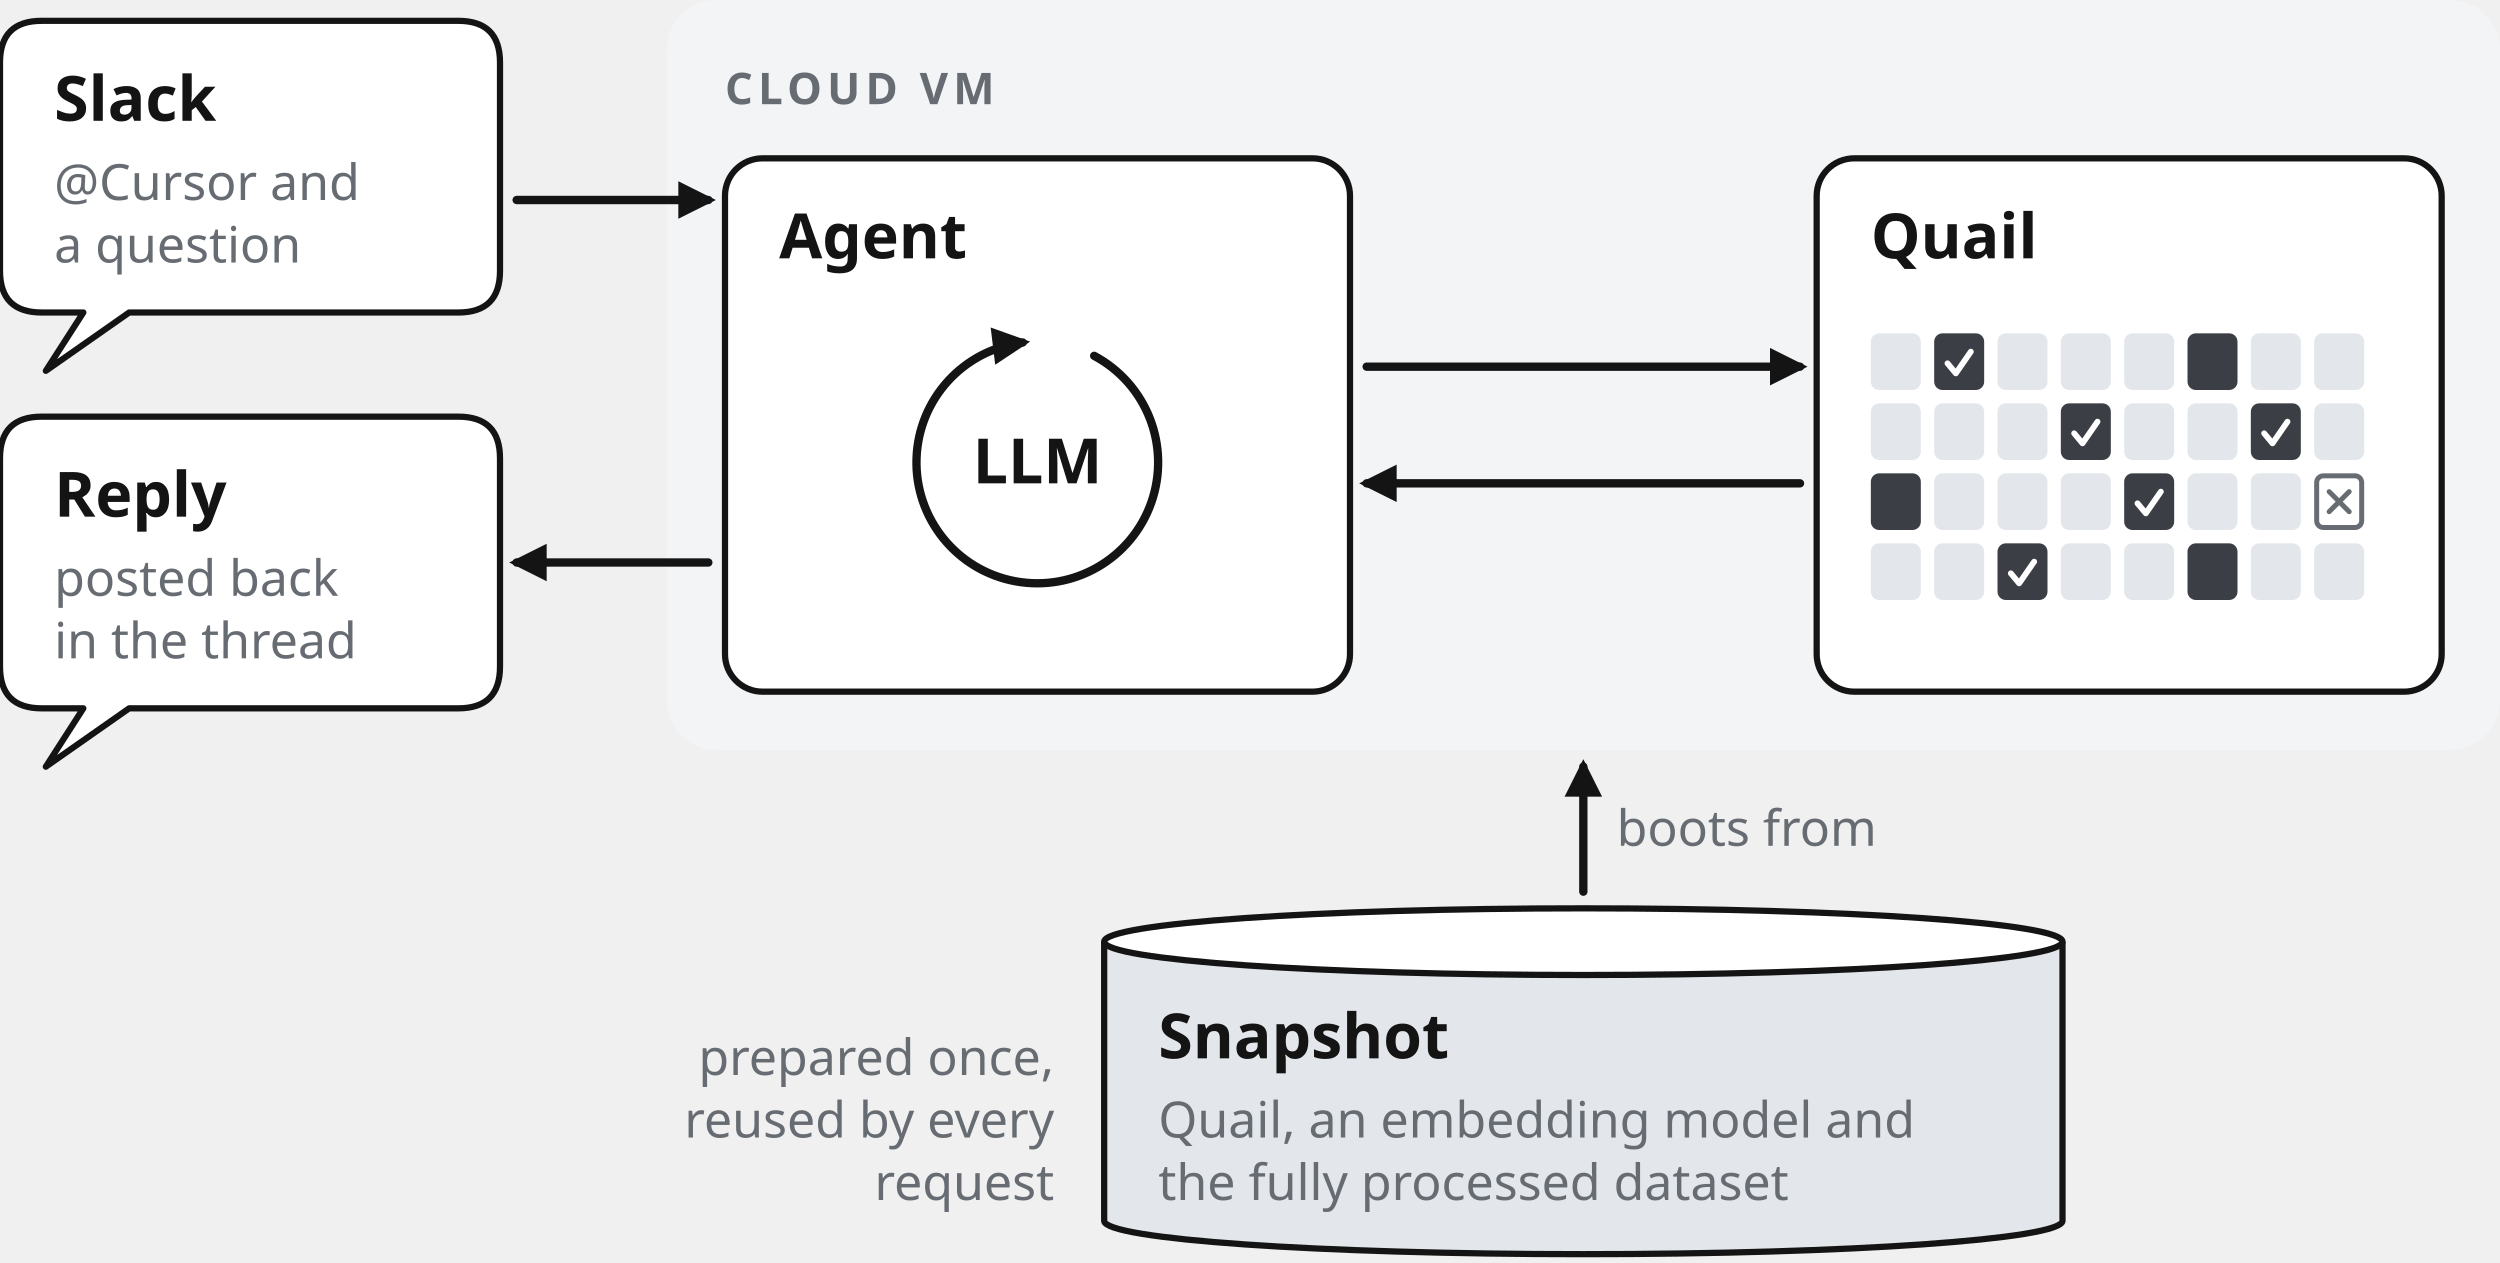
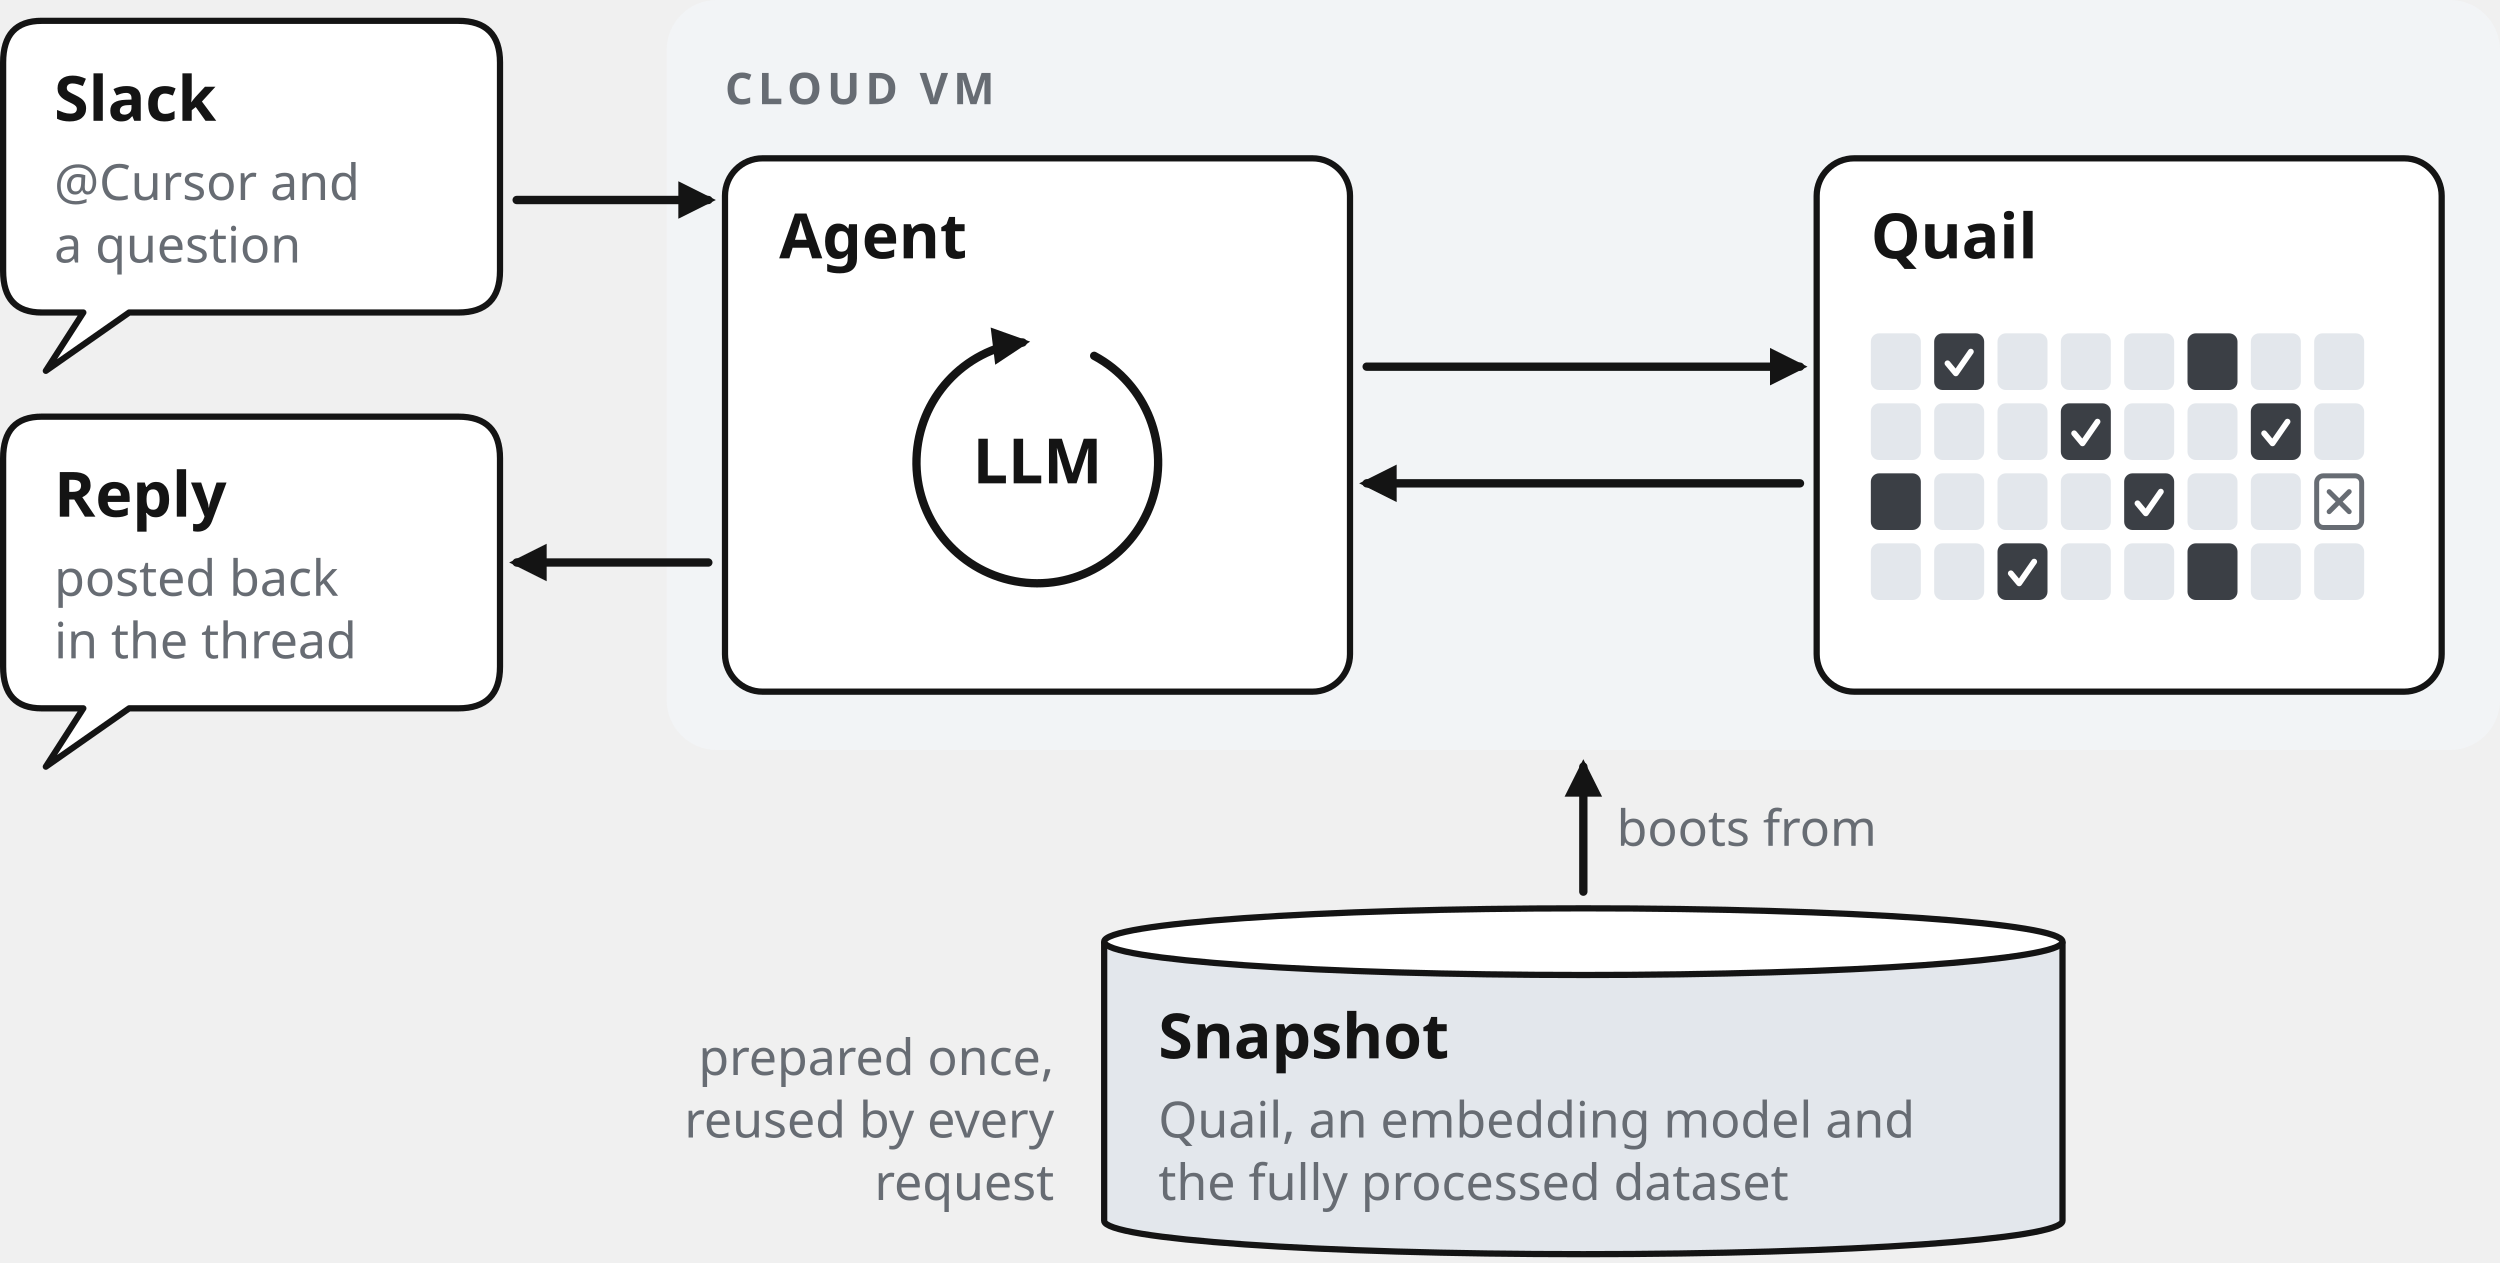
<svg xmlns="http://www.w3.org/2000/svg" viewBox="0 0 1200 606" width="1200" height="606">
  <style>
    text { font-family: 'Source Sans 3', sans-serif; fill: #141414; }
    .h { font-size: 30px; font-weight: 700; }
    .b { font-size: 25px; }
    .s { font-size: 24px; fill: #676C73; }
    .cap { font-size: 21px; font-weight: 700; letter-spacing: 2.5px; fill: #676C73; }
    .m { font-family: 'Source Code Pro', monospace; font-size: 24px; font-weight: 500; font-variant-ligatures: none; }
    .ln { fill: none; stroke: #141414; stroke-width: 4; stroke-linecap: round; stroke-linejoin: round; }
  </style>
  <defs>
    <marker id="a" viewBox="0 0 10 10" refX="8" refY="5" markerWidth="4.5" markerHeight="4.5" orient="auto-start-reverse">
      <path d="M0,0 L10,5 L0,10 z" fill="#141414" />
    </marker>
  </defs>
  <rect x="320" y="0" width="880" height="360" rx="24" fill="#F2F4F6" />
  <text class="cap" x="348" y="50">CLOUD VM</text>
  <rect x="348" y="76" width="300" height="256" rx="18" fill="#fff" stroke="#141414" stroke-width="3" />
  <text class="h" x="374" y="124" style="font-size:30px">Agent</text>
  <path class="ln" d="M525.2,170.8 A58,58 0 1 1 490.9,164.4" marker-end="url(#a)" style="stroke-width:4" />
  <text class="h" x="498" y="232" text-anchor="middle" style="font-size:30px">LLM</text>
  <rect x="872" y="76" width="300" height="256" rx="18" fill="#fff" stroke="#141414" stroke-width="3" />
  <text class="h" x="898" y="124" style="font-size:30px">Quail</text>
  <g transform="translate(898,160) scale(0.8)">
    <rect x="0" y="0" width="30" height="34" rx="5" fill="#E3E7EC" />
    <rect x="38" y="0" width="30" height="34" rx="5" fill="#3B3F45" />
    <path d="M46,18 L51,24 L60,11" fill="none" stroke="#fff" stroke-width="3.5" stroke-linecap="round" stroke-linejoin="round" />
    <rect x="76" y="0" width="30" height="34" rx="5" fill="#E3E7EC" />
    <rect x="114" y="0" width="30" height="34" rx="5" fill="#E3E7EC" />
    <rect x="152" y="0" width="30" height="34" rx="5" fill="#E3E7EC" />
    <rect x="190" y="0" width="30" height="34" rx="5" fill="#3B3F45" />
    <rect x="228" y="0" width="30" height="34" rx="5" fill="#E3E7EC" />
    <rect x="266" y="0" width="30" height="34" rx="5" fill="#E3E7EC" />
    <rect x="0" y="42" width="30" height="34" rx="5" fill="#E3E7EC" />
    <rect x="38" y="42" width="30" height="34" rx="5" fill="#E3E7EC" />
    <rect x="76" y="42" width="30" height="34" rx="5" fill="#E3E7EC" />
    <rect x="114" y="42" width="30" height="34" rx="5" fill="#3B3F45" />
    <path d="M122,60 L127,66 L136,53" fill="none" stroke="#fff" stroke-width="3.5" stroke-linecap="round" stroke-linejoin="round" />
    <rect x="152" y="42" width="30" height="34" rx="5" fill="#E3E7EC" />
    <rect x="190" y="42" width="30" height="34" rx="5" fill="#E3E7EC" />
    <rect x="228" y="42" width="30" height="34" rx="5" fill="#3B3F45" />
    <path d="M236,60 L241,66 L250,53" fill="none" stroke="#fff" stroke-width="3.5" stroke-linecap="round" stroke-linejoin="round" />
    <rect x="266" y="42" width="30" height="34" rx="5" fill="#E3E7EC" />
    <rect x="0" y="84" width="30" height="34" rx="5" fill="#3B3F45" />
    <rect x="38" y="84" width="30" height="34" rx="5" fill="#E3E7EC" />
    <rect x="76" y="84" width="30" height="34" rx="5" fill="#E3E7EC" />
    <rect x="114" y="84" width="30" height="34" rx="5" fill="#E3E7EC" />
    <rect x="152" y="84" width="30" height="34" rx="5" fill="#3B3F45" />
    <path d="M160,102 L165,108 L174,95" fill="none" stroke="#fff" stroke-width="3.5" stroke-linecap="round" stroke-linejoin="round" />
    <rect x="190" y="84" width="30" height="34" rx="5" fill="#E3E7EC" />
    <rect x="228" y="84" width="30" height="34" rx="5" fill="#E3E7EC" />
    <rect x="267.5" y="85.5" width="27" height="31" rx="4" fill="#fff" stroke="#676C73" stroke-width="3" />
    <path d="M275,95 L287,107 M287,95 L275,107" stroke="#676C73" stroke-width="3" stroke-linecap="round" />
    <rect x="0" y="126" width="30" height="34" rx="5" fill="#E3E7EC" />
    <rect x="38" y="126" width="30" height="34" rx="5" fill="#E3E7EC" />
    <rect x="76" y="126" width="30" height="34" rx="5" fill="#3B3F45" />
    <path d="M84,144 L89,150 L98,137" fill="none" stroke="#fff" stroke-width="3.5" stroke-linecap="round" stroke-linejoin="round" />
    <rect x="114" y="126" width="30" height="34" rx="5" fill="#E3E7EC" />
    <rect x="152" y="126" width="30" height="34" rx="5" fill="#E3E7EC" />
    <rect x="190" y="126" width="30" height="34" rx="5" fill="#3B3F45" />
    <rect x="228" y="126" width="30" height="34" rx="5" fill="#E3E7EC" />
    <rect x="266" y="126" width="30" height="34" rx="5" fill="#E3E7EC" />
  </g>
  <path class="ln" d="M656,176 L864,176" marker-end="url(#a)" />
  <path class="ln" d="M864,232 L656,232" marker-end="url(#a)" />
-   <path d="M20,10 H220 Q240,10 240,30 V130 Q240,150 220,150 H62 L22,178 L40,150 H20 Q0,150 0,130 V30 Q0,10 20,10 Z" fill="#fff" stroke="#141414" stroke-width="3" stroke-linejoin="round" />
+   <path d="M20,10 H220 Q240,10 240,30 V130 Q240,150 220,150 H62 L22,178 L40,150 H20 Q1.5,150 1.5,130 V30 Q1.5,10 20,10 Z" fill="#fff" stroke="#141414" stroke-width="3" stroke-linejoin="round" />
  <text class="h" x="26" y="58" style="font-size:30px">Slack</text>
  <text class="s" x="26" y="96">@Cursor and</text>
  <text class="s" x="26" y="126">a question</text>
  <path class="ln" d="M248,96 L340,96" marker-end="url(#a)" />
-   <path d="M20,200 H220 Q240,200 240,220 V320 Q240,340 220,340 H62 L22,368 L40,340 H20 Q0,340 0,320 V220 Q0,200 20,200 Z" fill="#fff" stroke="#141414" stroke-width="3" stroke-linejoin="round" />
+   <path d="M20,200 H220 Q240,200 240,220 V320 Q240,340 220,340 H62 L22,368 L40,340 H20 Q1.5,340 1.5,320 V220 Q1.5,200 20,200 Z" fill="#fff" stroke="#141414" stroke-width="3" stroke-linejoin="round" />
  <text class="h" x="26" y="248" style="font-size:30px">Reply</text>
  <text class="s" x="26" y="286">posted back</text>
  <text class="s" x="26" y="316">in the thread</text>
  <path class="ln" d="M340,270 L248,270" marker-end="url(#a)" />
  <path class="ln" d="M760.0,428 L760.0,368" marker-end="url(#a)" />
  <text class="s" x="776" y="406">boots from</text>
  <path d="M530.0,452 V586 A230.0,16 0 0 0 990.0,586 V452" fill="#E3E7EC" stroke="#141414" stroke-width="3" />
  <ellipse cx="760.0" cy="452" rx="230.0" ry="16" fill="#fff" stroke="#141414" stroke-width="3" />
  <text class="h" x="556" y="508" style="font-size:30px">Snapshot</text>
  <text class="s" x="556" y="546">Quail, an embedding model and</text>
  <text class="s" x="556" y="576">the fully processed dataset</text>
  <text class="s" x="506" y="516" text-anchor="end">prepared once,</text>
  <text class="s" x="506" y="546" text-anchor="end">reused by every</text>
  <text class="s" x="506" y="576" text-anchor="end">request</text>
</svg>
